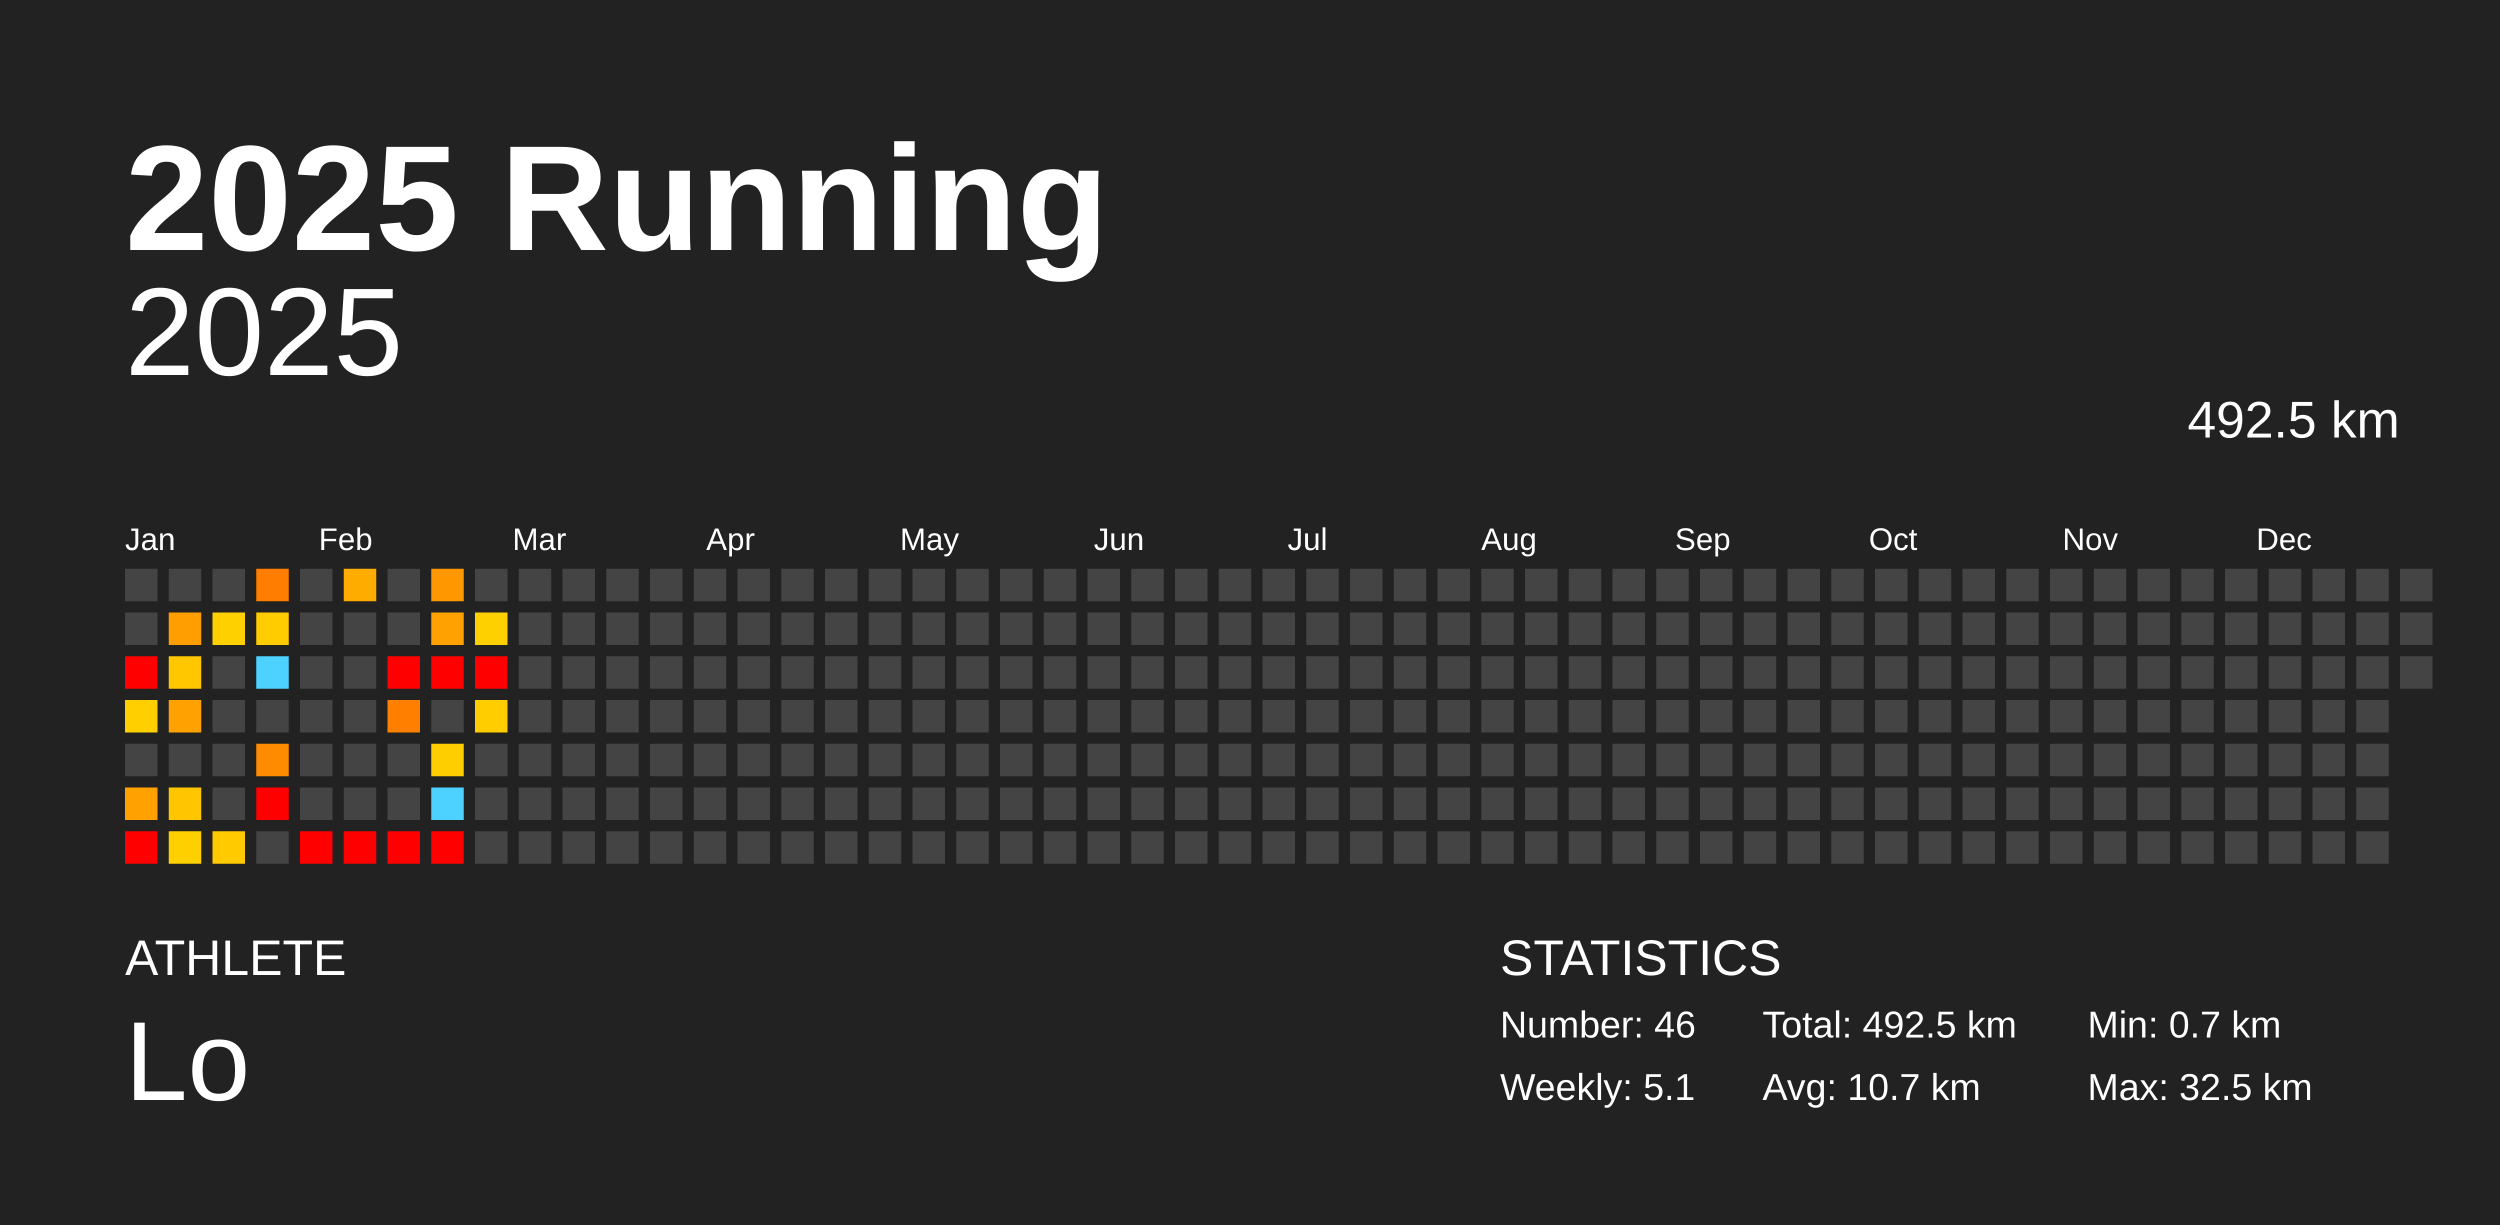
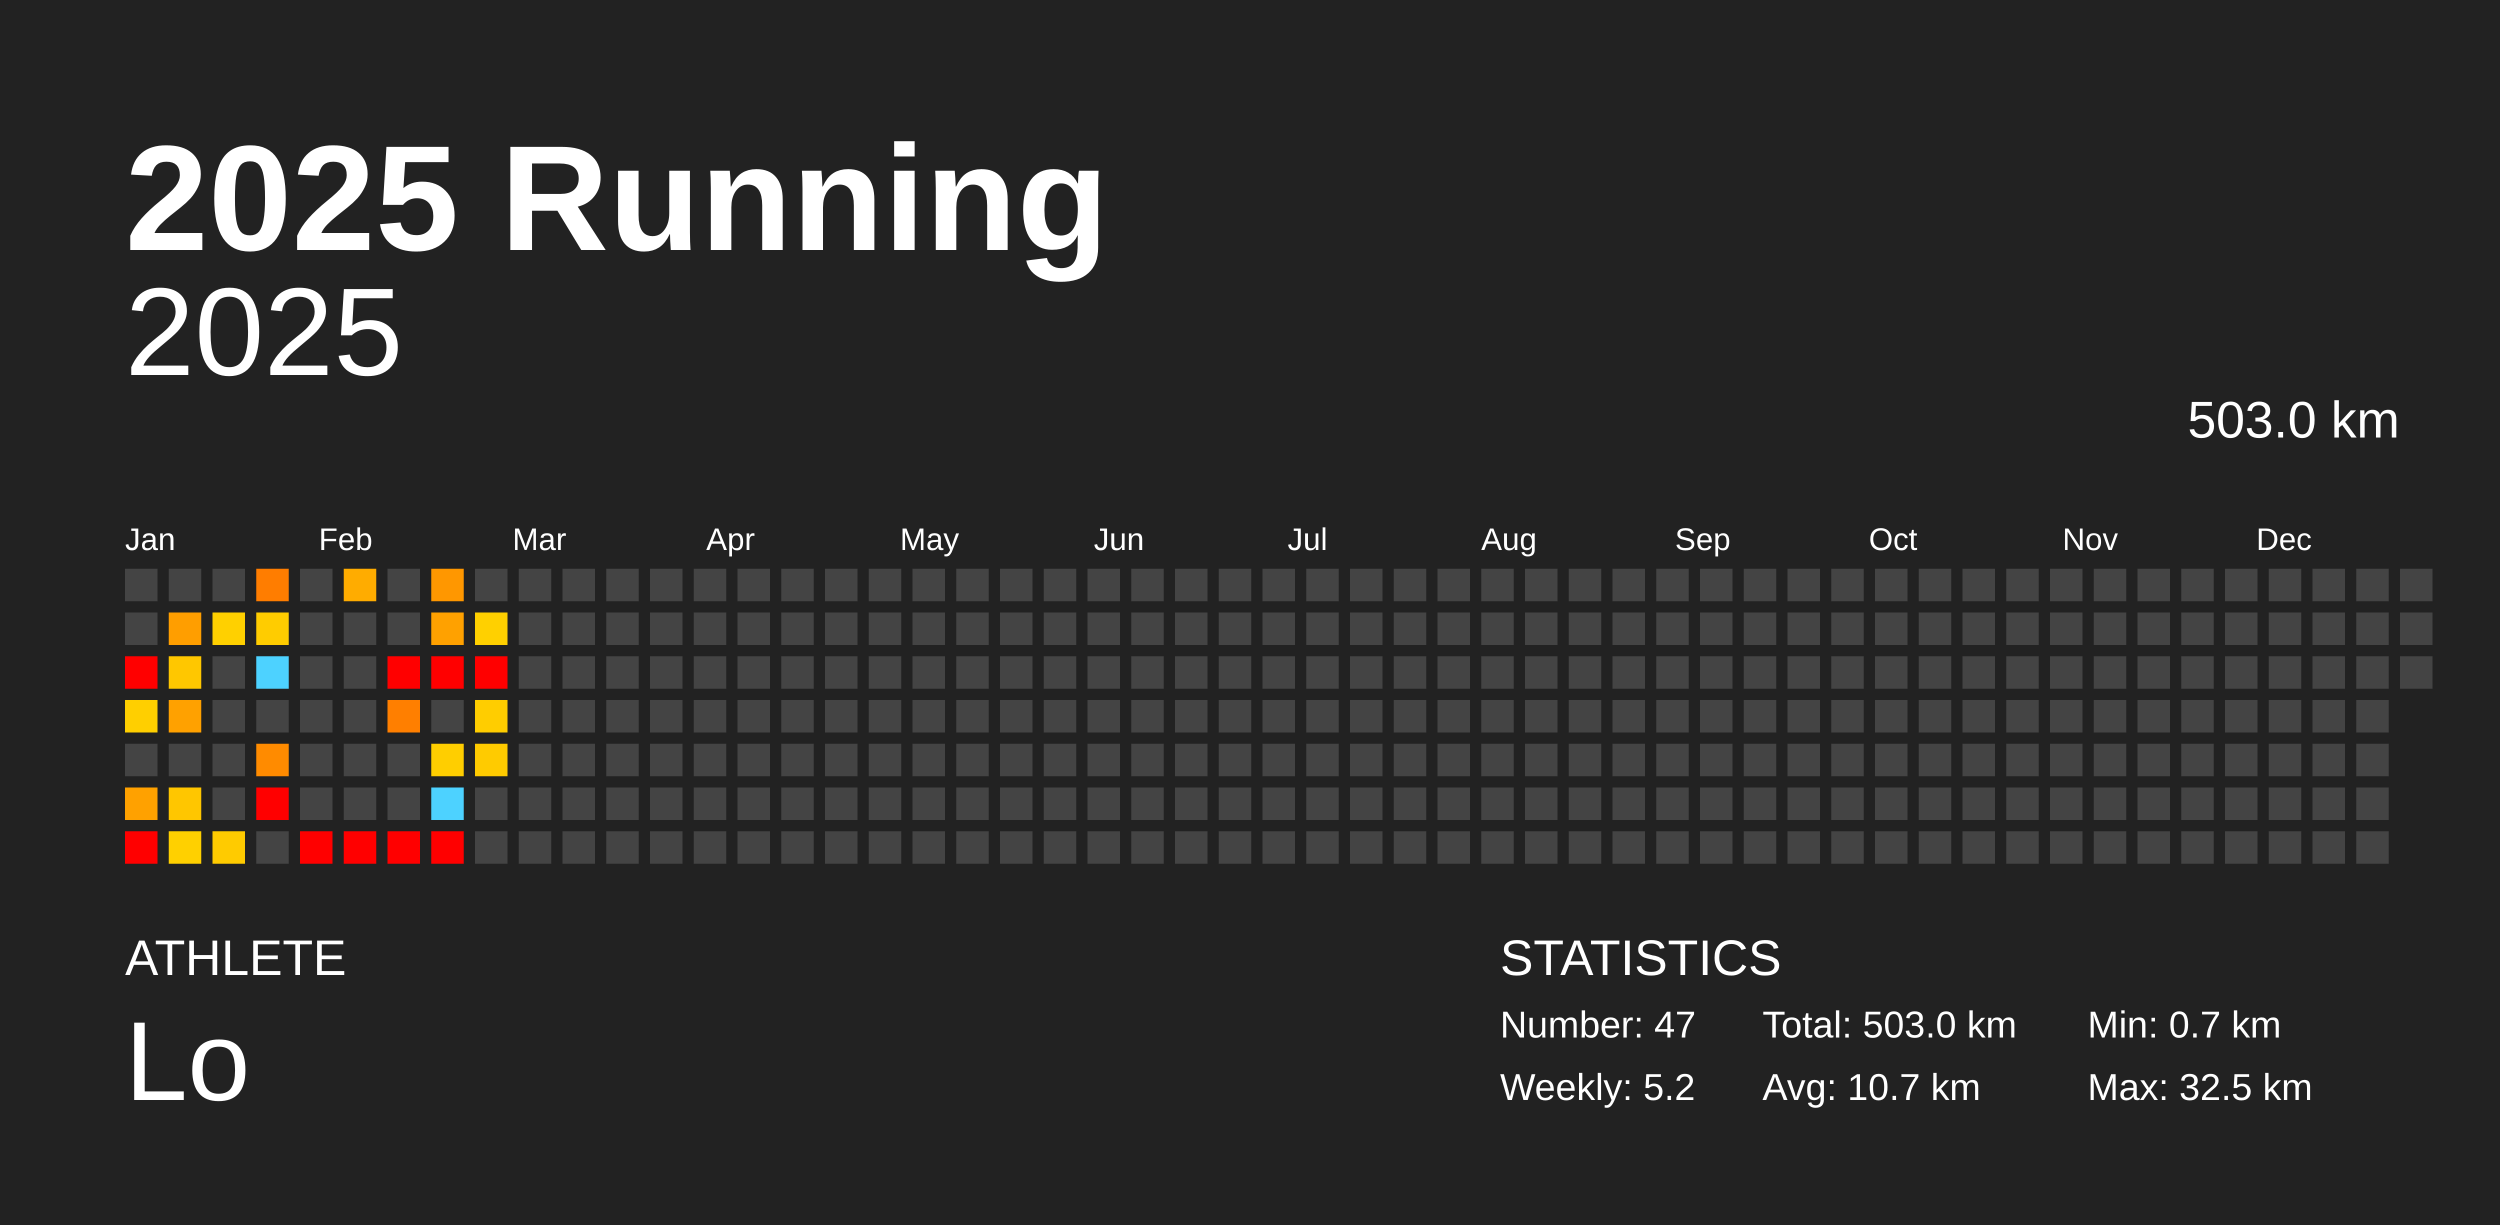
<svg xmlns="http://www.w3.org/2000/svg" baseProfile="full" height="98mm" version="1.1" viewBox="0,0,200,98" width="200mm">
  <defs />
  <rect fill="#222222" height="98" width="200" x="0" y="0" />
  <text fill="#FFFFFF" style="font-size:12px; font-family:Arial; font-weight:bold;" x="10" y="20">2025 Running</text>
  <text fill="#FFFFFF" style="font-size:4px; font-family:Arial" x="10" y="78">ATHLETE</text>
  <text fill="#FFFFFF" style="font-size:9px; font-family:Arial" x="10" y="88">Lo</text>
  <text fill="#FFFFFF" style="font-size:4px; font-family:Arial" x="120" y="78">STATISTICS</text>
-   <text fill="#FFFFFF" style="font-size:3px; font-family:Arial" x="120" y="83">Number: 46</text>
-   <text fill="#FFFFFF" style="font-size:3px; font-family:Arial" x="120" y="88">Weekly: 5.1</text>
-   <text fill="#FFFFFF" style="font-size:3px; font-family:Arial" x="141" y="83">Total: 492.5 km</text>
+   <text fill="#FFFFFF" style="font-size:3px; font-family:Arial" x="120" y="83">Number: 47</text>
+   <text fill="#FFFFFF" style="font-size:3px; font-family:Arial" x="120" y="88">Weekly: 5.2</text>
+   <text fill="#FFFFFF" style="font-size:3px; font-family:Arial" x="141" y="83">Total: 503.0 km</text>
  <text fill="#FFFFFF" style="font-size:3px; font-family:Arial" x="141" y="88">Avg: 10.7 km</text>
  <text fill="#FFFFFF" style="font-size:3px; font-family:Arial" x="167" y="83">Min: 0.7 km</text>
  <text fill="#FFFFFF" style="font-size:3px; font-family:Arial" x="167" y="88">Max: 32.5 km</text>
  <text alignment-baseline="hanging" fill="#FFFFFF" style="font-size:10.0px; font-family:Arial;" x="10" y="30">2025</text>
-   <text alignment-baseline="hanging" fill="#FFFFFF" style="font-size:4.125px; font-family:Arial;" x="175" y="35">492.5 km</text>
+   <text alignment-baseline="hanging" fill="#FFFFFF" style="font-size:4.125px; font-family:Arial;" x="175" y="35">503.0 km</text>
  <text fill="#FFFFFF" style="font-size:2.5px; font-family:Arial" x="10.0" y="44">Jan</text>
  <text fill="#FFFFFF" style="font-size:2.5px; font-family:Arial" x="25.5" y="44">Feb</text>
  <text fill="#FFFFFF" style="font-size:2.5px; font-family:Arial" x="41.0" y="44">Mar</text>
  <text fill="#FFFFFF" style="font-size:2.5px; font-family:Arial" x="56.5" y="44">Apr</text>
  <text fill="#FFFFFF" style="font-size:2.5px; font-family:Arial" x="72.0" y="44">May</text>
  <text fill="#FFFFFF" style="font-size:2.5px; font-family:Arial" x="87.5" y="44">Jun</text>
  <text fill="#FFFFFF" style="font-size:2.5px; font-family:Arial" x="103.0" y="44">Jul</text>
  <text fill="#FFFFFF" style="font-size:2.5px; font-family:Arial" x="118.5" y="44">Aug</text>
  <text fill="#FFFFFF" style="font-size:2.5px; font-family:Arial" x="134.0" y="44">Sep</text>
  <text fill="#FFFFFF" style="font-size:2.5px; font-family:Arial" x="149.5" y="44">Oct</text>
  <text fill="#FFFFFF" style="font-size:2.5px; font-family:Arial" x="165.0" y="44">Nov</text>
  <text fill="#FFFFFF" style="font-size:2.5px; font-family:Arial" x="180.5" y="44">Dec</text>
  <rect fill="#444444" height="2.6" width="2.6" x="10.0" y="45.5" />
  <rect fill="#444444" height="2.6" width="2.6" x="10.0" y="49.0" />
  <rect fill="red" height="2.6" width="2.6" x="10.0" y="52.5" />
  <rect fill="#ffcf00" height="2.6" width="2.6" x="10.0" y="56.0" />
  <rect fill="#444444" height="2.6" width="2.6" x="10.0" y="59.5" />
  <rect fill="#ffa100" height="2.6" width="2.6" x="10.0" y="63.0" />
  <rect fill="red" height="2.6" width="2.6" x="10.0" y="66.5" />
  <rect fill="#444444" height="2.6" width="2.6" x="13.5" y="45.5" />
  <rect fill="#ff9e00" height="2.6" width="2.6" x="13.5" y="49.0" />
  <rect fill="#ffc700" height="2.6" width="2.6" x="13.5" y="52.5" />
  <rect fill="#ffa100" height="2.6" width="2.6" x="13.5" y="56.0" />
  <rect fill="#444444" height="2.6" width="2.6" x="13.5" y="59.5" />
  <rect fill="#ffc600" height="2.6" width="2.6" x="13.5" y="63.0" />
  <rect fill="#ffd000" height="2.6" width="2.6" x="13.5" y="66.5" />
  <rect fill="#444444" height="2.6" width="2.6" x="17.0" y="45.5" />
  <rect fill="#ffd000" height="2.6" width="2.6" x="17.0" y="49.0" />
  <rect fill="#444444" height="2.6" width="2.6" x="17.0" y="52.5" />
  <rect fill="#444444" height="2.6" width="2.6" x="17.0" y="56.0" />
  <rect fill="#444444" height="2.6" width="2.6" x="17.0" y="59.5" />
  <rect fill="#444444" height="2.6" width="2.6" x="17.0" y="63.0" />
  <rect fill="#ffcb00" height="2.6" width="2.6" x="17.0" y="66.5" />
  <rect fill="#ff7d00" height="2.6" width="2.6" x="20.5" y="45.5" />
  <rect fill="#ffcc00" height="2.6" width="2.6" x="20.5" y="49.0" />
  <rect fill="#4dd2ff" height="2.6" width="2.6" x="20.5" y="52.5" />
  <rect fill="#444444" height="2.6" width="2.6" x="20.5" y="56.0" />
  <rect fill="#ff8b00" height="2.6" width="2.6" x="20.5" y="59.5" />
  <rect fill="red" height="2.6" width="2.6" x="20.5" y="63.0" />
  <rect fill="#444444" height="2.6" width="2.6" x="20.5" y="66.5" />
  <rect fill="#444444" height="2.6" width="2.6" x="24.0" y="45.5" />
  <rect fill="#444444" height="2.6" width="2.6" x="24.0" y="49.0" />
  <rect fill="#444444" height="2.6" width="2.6" x="24.0" y="52.5" />
  <rect fill="#444444" height="2.6" width="2.6" x="24.0" y="56.0" />
  <rect fill="#444444" height="2.6" width="2.6" x="24.0" y="59.5" />
  <rect fill="#444444" height="2.6" width="2.6" x="24.0" y="63.0" />
  <rect fill="red" height="2.6" width="2.6" x="24.0" y="66.5" />
  <rect fill="#ffac00" height="2.6" width="2.6" x="27.5" y="45.5" />
  <rect fill="#444444" height="2.6" width="2.6" x="27.5" y="49.0" />
  <rect fill="#444444" height="2.6" width="2.6" x="27.5" y="52.5" />
  <rect fill="#444444" height="2.6" width="2.6" x="27.5" y="56.0" />
  <rect fill="#444444" height="2.6" width="2.6" x="27.5" y="59.5" />
  <rect fill="#444444" height="2.6" width="2.6" x="27.5" y="63.0" />
  <rect fill="red" height="2.6" width="2.6" x="27.5" y="66.5" />
  <rect fill="#444444" height="2.6" width="2.6" x="31.0" y="45.5" />
  <rect fill="#444444" height="2.6" width="2.6" x="31.0" y="49.0" />
  <rect fill="red" height="2.6" width="2.6" x="31.0" y="52.5" />
  <rect fill="#ff7f00" height="2.6" width="2.6" x="31.0" y="56.0" />
  <rect fill="#444444" height="2.6" width="2.6" x="31.0" y="59.5" />
  <rect fill="#444444" height="2.6" width="2.6" x="31.0" y="63.0" />
  <rect fill="red" height="2.6" width="2.6" x="31.0" y="66.5" />
  <rect fill="#ff9700" height="2.6" width="2.6" x="34.5" y="45.5" />
  <rect fill="#ffa100" height="2.6" width="2.6" x="34.5" y="49.0" />
  <rect fill="red" height="2.6" width="2.6" x="34.5" y="52.5" />
  <rect fill="#444444" height="2.6" width="2.6" x="34.5" y="56.0" />
  <rect fill="#ffce00" height="2.6" width="2.6" x="34.5" y="59.5" />
  <rect fill="#4dd2ff" height="2.6" width="2.6" x="34.5" y="63.0" />
  <rect fill="red" height="2.6" width="2.6" x="34.5" y="66.5" />
  <rect fill="#444444" height="2.6" width="2.6" x="38.0" y="45.5" />
  <rect fill="#ffd000" height="2.6" width="2.6" x="38.0" y="49.0" />
  <rect fill="red" height="2.6" width="2.6" x="38.0" y="52.5" />
  <rect fill="#ffcd00" height="2.6" width="2.6" x="38.0" y="56.0" />
-   <rect fill="#444444" height="2.6" width="2.6" x="38.0" y="59.5" />
+   <rect fill="#ffcb00" height="2.6" width="2.6" x="38.0" y="59.5" />
  <rect fill="#444444" height="2.6" width="2.6" x="38.0" y="63.0" />
  <rect fill="#444444" height="2.6" width="2.6" x="38.0" y="66.5" />
  <rect fill="#444444" height="2.6" width="2.6" x="41.5" y="45.5" />
  <rect fill="#444444" height="2.6" width="2.6" x="41.5" y="49.0" />
  <rect fill="#444444" height="2.6" width="2.6" x="41.5" y="52.5" />
  <rect fill="#444444" height="2.6" width="2.6" x="41.5" y="56.0" />
  <rect fill="#444444" height="2.6" width="2.6" x="41.5" y="59.5" />
  <rect fill="#444444" height="2.6" width="2.6" x="41.5" y="63.0" />
  <rect fill="#444444" height="2.6" width="2.6" x="41.5" y="66.5" />
  <rect fill="#444444" height="2.6" width="2.6" x="45.0" y="45.5" />
  <rect fill="#444444" height="2.6" width="2.6" x="45.0" y="49.0" />
  <rect fill="#444444" height="2.6" width="2.6" x="45.0" y="52.5" />
  <rect fill="#444444" height="2.6" width="2.6" x="45.0" y="56.0" />
  <rect fill="#444444" height="2.6" width="2.6" x="45.0" y="59.5" />
  <rect fill="#444444" height="2.6" width="2.6" x="45.0" y="63.0" />
  <rect fill="#444444" height="2.6" width="2.6" x="45.0" y="66.5" />
  <rect fill="#444444" height="2.6" width="2.6" x="48.5" y="45.5" />
  <rect fill="#444444" height="2.6" width="2.6" x="48.5" y="49.0" />
  <rect fill="#444444" height="2.6" width="2.6" x="48.5" y="52.5" />
  <rect fill="#444444" height="2.6" width="2.6" x="48.5" y="56.0" />
  <rect fill="#444444" height="2.6" width="2.6" x="48.5" y="59.5" />
  <rect fill="#444444" height="2.6" width="2.6" x="48.5" y="63.0" />
  <rect fill="#444444" height="2.6" width="2.6" x="48.5" y="66.5" />
  <rect fill="#444444" height="2.6" width="2.6" x="52.0" y="45.5" />
  <rect fill="#444444" height="2.6" width="2.6" x="52.0" y="49.0" />
  <rect fill="#444444" height="2.6" width="2.6" x="52.0" y="52.5" />
  <rect fill="#444444" height="2.6" width="2.6" x="52.0" y="56.0" />
  <rect fill="#444444" height="2.6" width="2.6" x="52.0" y="59.5" />
  <rect fill="#444444" height="2.6" width="2.6" x="52.0" y="63.0" />
  <rect fill="#444444" height="2.6" width="2.6" x="52.0" y="66.5" />
  <rect fill="#444444" height="2.6" width="2.6" x="55.5" y="45.5" />
  <rect fill="#444444" height="2.6" width="2.6" x="55.5" y="49.0" />
  <rect fill="#444444" height="2.6" width="2.6" x="55.5" y="52.5" />
  <rect fill="#444444" height="2.6" width="2.6" x="55.5" y="56.0" />
  <rect fill="#444444" height="2.6" width="2.6" x="55.5" y="59.5" />
  <rect fill="#444444" height="2.6" width="2.6" x="55.5" y="63.0" />
  <rect fill="#444444" height="2.6" width="2.6" x="55.5" y="66.5" />
  <rect fill="#444444" height="2.6" width="2.6" x="59.0" y="45.5" />
  <rect fill="#444444" height="2.6" width="2.6" x="59.0" y="49.0" />
  <rect fill="#444444" height="2.6" width="2.6" x="59.0" y="52.5" />
  <rect fill="#444444" height="2.6" width="2.6" x="59.0" y="56.0" />
  <rect fill="#444444" height="2.6" width="2.6" x="59.0" y="59.5" />
  <rect fill="#444444" height="2.6" width="2.6" x="59.0" y="63.0" />
  <rect fill="#444444" height="2.6" width="2.6" x="59.0" y="66.5" />
  <rect fill="#444444" height="2.6" width="2.6" x="62.5" y="45.5" />
  <rect fill="#444444" height="2.6" width="2.6" x="62.5" y="49.0" />
  <rect fill="#444444" height="2.6" width="2.6" x="62.5" y="52.5" />
  <rect fill="#444444" height="2.6" width="2.6" x="62.5" y="56.0" />
  <rect fill="#444444" height="2.6" width="2.6" x="62.5" y="59.5" />
  <rect fill="#444444" height="2.6" width="2.6" x="62.5" y="63.0" />
  <rect fill="#444444" height="2.6" width="2.6" x="62.5" y="66.5" />
  <rect fill="#444444" height="2.6" width="2.6" x="66.0" y="45.5" />
  <rect fill="#444444" height="2.6" width="2.6" x="66.0" y="49.0" />
  <rect fill="#444444" height="2.6" width="2.6" x="66.0" y="52.5" />
  <rect fill="#444444" height="2.6" width="2.6" x="66.0" y="56.0" />
  <rect fill="#444444" height="2.6" width="2.6" x="66.0" y="59.5" />
  <rect fill="#444444" height="2.6" width="2.6" x="66.0" y="63.0" />
  <rect fill="#444444" height="2.6" width="2.6" x="66.0" y="66.5" />
  <rect fill="#444444" height="2.6" width="2.6" x="69.5" y="45.5" />
  <rect fill="#444444" height="2.6" width="2.6" x="69.5" y="49.0" />
  <rect fill="#444444" height="2.6" width="2.6" x="69.5" y="52.5" />
  <rect fill="#444444" height="2.6" width="2.6" x="69.5" y="56.0" />
  <rect fill="#444444" height="2.6" width="2.6" x="69.5" y="59.5" />
  <rect fill="#444444" height="2.6" width="2.6" x="69.5" y="63.0" />
  <rect fill="#444444" height="2.6" width="2.6" x="69.5" y="66.5" />
  <rect fill="#444444" height="2.6" width="2.6" x="73.0" y="45.5" />
  <rect fill="#444444" height="2.6" width="2.6" x="73.0" y="49.0" />
  <rect fill="#444444" height="2.6" width="2.6" x="73.0" y="52.5" />
  <rect fill="#444444" height="2.6" width="2.6" x="73.0" y="56.0" />
  <rect fill="#444444" height="2.6" width="2.6" x="73.0" y="59.5" />
  <rect fill="#444444" height="2.6" width="2.6" x="73.0" y="63.0" />
  <rect fill="#444444" height="2.6" width="2.6" x="73.0" y="66.5" />
  <rect fill="#444444" height="2.6" width="2.6" x="76.5" y="45.5" />
  <rect fill="#444444" height="2.6" width="2.6" x="76.5" y="49.0" />
  <rect fill="#444444" height="2.6" width="2.6" x="76.5" y="52.5" />
  <rect fill="#444444" height="2.6" width="2.6" x="76.5" y="56.0" />
  <rect fill="#444444" height="2.6" width="2.6" x="76.5" y="59.5" />
  <rect fill="#444444" height="2.6" width="2.6" x="76.5" y="63.0" />
  <rect fill="#444444" height="2.6" width="2.6" x="76.5" y="66.5" />
  <rect fill="#444444" height="2.6" width="2.6" x="80.0" y="45.5" />
  <rect fill="#444444" height="2.6" width="2.6" x="80.0" y="49.0" />
  <rect fill="#444444" height="2.6" width="2.6" x="80.0" y="52.5" />
  <rect fill="#444444" height="2.6" width="2.6" x="80.0" y="56.0" />
  <rect fill="#444444" height="2.6" width="2.6" x="80.0" y="59.5" />
  <rect fill="#444444" height="2.6" width="2.6" x="80.0" y="63.0" />
  <rect fill="#444444" height="2.6" width="2.6" x="80.0" y="66.5" />
  <rect fill="#444444" height="2.6" width="2.6" x="83.5" y="45.5" />
  <rect fill="#444444" height="2.6" width="2.6" x="83.5" y="49.0" />
  <rect fill="#444444" height="2.6" width="2.6" x="83.5" y="52.5" />
  <rect fill="#444444" height="2.6" width="2.6" x="83.5" y="56.0" />
  <rect fill="#444444" height="2.6" width="2.6" x="83.5" y="59.5" />
  <rect fill="#444444" height="2.6" width="2.6" x="83.5" y="63.0" />
  <rect fill="#444444" height="2.6" width="2.6" x="83.5" y="66.5" />
  <rect fill="#444444" height="2.6" width="2.6" x="87.0" y="45.5" />
  <rect fill="#444444" height="2.6" width="2.6" x="87.0" y="49.0" />
  <rect fill="#444444" height="2.6" width="2.6" x="87.0" y="52.5" />
  <rect fill="#444444" height="2.6" width="2.6" x="87.0" y="56.0" />
  <rect fill="#444444" height="2.6" width="2.6" x="87.0" y="59.5" />
  <rect fill="#444444" height="2.6" width="2.6" x="87.0" y="63.0" />
  <rect fill="#444444" height="2.6" width="2.6" x="87.0" y="66.5" />
  <rect fill="#444444" height="2.6" width="2.6" x="90.5" y="45.5" />
  <rect fill="#444444" height="2.6" width="2.6" x="90.5" y="49.0" />
  <rect fill="#444444" height="2.6" width="2.6" x="90.5" y="52.5" />
  <rect fill="#444444" height="2.6" width="2.6" x="90.5" y="56.0" />
  <rect fill="#444444" height="2.6" width="2.6" x="90.5" y="59.5" />
  <rect fill="#444444" height="2.6" width="2.6" x="90.5" y="63.0" />
  <rect fill="#444444" height="2.6" width="2.6" x="90.5" y="66.5" />
  <rect fill="#444444" height="2.6" width="2.6" x="94.0" y="45.5" />
  <rect fill="#444444" height="2.6" width="2.6" x="94.0" y="49.0" />
  <rect fill="#444444" height="2.6" width="2.6" x="94.0" y="52.5" />
  <rect fill="#444444" height="2.6" width="2.6" x="94.0" y="56.0" />
  <rect fill="#444444" height="2.6" width="2.6" x="94.0" y="59.5" />
  <rect fill="#444444" height="2.6" width="2.6" x="94.0" y="63.0" />
  <rect fill="#444444" height="2.6" width="2.6" x="94.0" y="66.5" />
  <rect fill="#444444" height="2.6" width="2.6" x="97.5" y="45.5" />
  <rect fill="#444444" height="2.6" width="2.6" x="97.5" y="49.0" />
  <rect fill="#444444" height="2.6" width="2.6" x="97.5" y="52.5" />
  <rect fill="#444444" height="2.6" width="2.6" x="97.5" y="56.0" />
  <rect fill="#444444" height="2.6" width="2.6" x="97.5" y="59.5" />
  <rect fill="#444444" height="2.6" width="2.6" x="97.5" y="63.0" />
  <rect fill="#444444" height="2.6" width="2.6" x="97.5" y="66.5" />
  <rect fill="#444444" height="2.6" width="2.6" x="101.0" y="45.5" />
  <rect fill="#444444" height="2.6" width="2.6" x="101.0" y="49.0" />
  <rect fill="#444444" height="2.6" width="2.6" x="101.0" y="52.5" />
  <rect fill="#444444" height="2.6" width="2.6" x="101.0" y="56.0" />
  <rect fill="#444444" height="2.6" width="2.6" x="101.0" y="59.5" />
  <rect fill="#444444" height="2.6" width="2.6" x="101.0" y="63.0" />
  <rect fill="#444444" height="2.6" width="2.6" x="101.0" y="66.5" />
  <rect fill="#444444" height="2.6" width="2.6" x="104.5" y="45.5" />
  <rect fill="#444444" height="2.6" width="2.6" x="104.5" y="49.0" />
  <rect fill="#444444" height="2.6" width="2.6" x="104.5" y="52.5" />
  <rect fill="#444444" height="2.6" width="2.6" x="104.5" y="56.0" />
  <rect fill="#444444" height="2.6" width="2.6" x="104.5" y="59.5" />
  <rect fill="#444444" height="2.6" width="2.6" x="104.5" y="63.0" />
  <rect fill="#444444" height="2.6" width="2.6" x="104.5" y="66.5" />
  <rect fill="#444444" height="2.6" width="2.6" x="108.0" y="45.5" />
  <rect fill="#444444" height="2.6" width="2.6" x="108.0" y="49.0" />
  <rect fill="#444444" height="2.6" width="2.6" x="108.0" y="52.5" />
  <rect fill="#444444" height="2.6" width="2.6" x="108.0" y="56.0" />
  <rect fill="#444444" height="2.6" width="2.6" x="108.0" y="59.5" />
  <rect fill="#444444" height="2.6" width="2.6" x="108.0" y="63.0" />
  <rect fill="#444444" height="2.6" width="2.6" x="108.0" y="66.5" />
  <rect fill="#444444" height="2.6" width="2.6" x="111.5" y="45.5" />
  <rect fill="#444444" height="2.6" width="2.6" x="111.5" y="49.0" />
  <rect fill="#444444" height="2.6" width="2.6" x="111.5" y="52.5" />
  <rect fill="#444444" height="2.6" width="2.6" x="111.5" y="56.0" />
  <rect fill="#444444" height="2.6" width="2.6" x="111.5" y="59.5" />
  <rect fill="#444444" height="2.6" width="2.6" x="111.5" y="63.0" />
  <rect fill="#444444" height="2.6" width="2.6" x="111.5" y="66.5" />
  <rect fill="#444444" height="2.6" width="2.6" x="115.0" y="45.5" />
  <rect fill="#444444" height="2.6" width="2.6" x="115.0" y="49.0" />
  <rect fill="#444444" height="2.6" width="2.6" x="115.0" y="52.5" />
  <rect fill="#444444" height="2.6" width="2.6" x="115.0" y="56.0" />
  <rect fill="#444444" height="2.6" width="2.6" x="115.0" y="59.5" />
  <rect fill="#444444" height="2.6" width="2.6" x="115.0" y="63.0" />
  <rect fill="#444444" height="2.6" width="2.6" x="115.0" y="66.5" />
  <rect fill="#444444" height="2.6" width="2.6" x="118.5" y="45.5" />
  <rect fill="#444444" height="2.6" width="2.6" x="118.5" y="49.0" />
  <rect fill="#444444" height="2.6" width="2.6" x="118.5" y="52.5" />
  <rect fill="#444444" height="2.6" width="2.6" x="118.5" y="56.0" />
  <rect fill="#444444" height="2.6" width="2.6" x="118.5" y="59.5" />
  <rect fill="#444444" height="2.6" width="2.6" x="118.5" y="63.0" />
  <rect fill="#444444" height="2.6" width="2.6" x="118.5" y="66.5" />
  <rect fill="#444444" height="2.6" width="2.6" x="122.0" y="45.5" />
  <rect fill="#444444" height="2.6" width="2.6" x="122.0" y="49.0" />
  <rect fill="#444444" height="2.6" width="2.6" x="122.0" y="52.5" />
  <rect fill="#444444" height="2.6" width="2.6" x="122.0" y="56.0" />
  <rect fill="#444444" height="2.6" width="2.6" x="122.0" y="59.5" />
  <rect fill="#444444" height="2.6" width="2.6" x="122.0" y="63.0" />
  <rect fill="#444444" height="2.6" width="2.6" x="122.0" y="66.5" />
  <rect fill="#444444" height="2.6" width="2.6" x="125.5" y="45.5" />
  <rect fill="#444444" height="2.6" width="2.6" x="125.5" y="49.0" />
  <rect fill="#444444" height="2.6" width="2.6" x="125.5" y="52.5" />
  <rect fill="#444444" height="2.6" width="2.6" x="125.5" y="56.0" />
  <rect fill="#444444" height="2.6" width="2.6" x="125.5" y="59.5" />
  <rect fill="#444444" height="2.6" width="2.6" x="125.5" y="63.0" />
  <rect fill="#444444" height="2.6" width="2.6" x="125.5" y="66.5" />
  <rect fill="#444444" height="2.6" width="2.6" x="129.0" y="45.5" />
  <rect fill="#444444" height="2.6" width="2.6" x="129.0" y="49.0" />
  <rect fill="#444444" height="2.6" width="2.6" x="129.0" y="52.5" />
  <rect fill="#444444" height="2.6" width="2.6" x="129.0" y="56.0" />
  <rect fill="#444444" height="2.6" width="2.6" x="129.0" y="59.5" />
  <rect fill="#444444" height="2.6" width="2.6" x="129.0" y="63.0" />
  <rect fill="#444444" height="2.6" width="2.6" x="129.0" y="66.5" />
  <rect fill="#444444" height="2.6" width="2.6" x="132.5" y="45.5" />
  <rect fill="#444444" height="2.6" width="2.6" x="132.5" y="49.0" />
  <rect fill="#444444" height="2.6" width="2.6" x="132.5" y="52.5" />
  <rect fill="#444444" height="2.6" width="2.6" x="132.5" y="56.0" />
  <rect fill="#444444" height="2.6" width="2.6" x="132.5" y="59.5" />
  <rect fill="#444444" height="2.6" width="2.6" x="132.5" y="63.0" />
  <rect fill="#444444" height="2.6" width="2.6" x="132.5" y="66.5" />
  <rect fill="#444444" height="2.6" width="2.6" x="136.0" y="45.5" />
  <rect fill="#444444" height="2.6" width="2.6" x="136.0" y="49.0" />
  <rect fill="#444444" height="2.6" width="2.6" x="136.0" y="52.5" />
  <rect fill="#444444" height="2.6" width="2.6" x="136.0" y="56.0" />
  <rect fill="#444444" height="2.6" width="2.6" x="136.0" y="59.5" />
  <rect fill="#444444" height="2.6" width="2.6" x="136.0" y="63.0" />
  <rect fill="#444444" height="2.6" width="2.6" x="136.0" y="66.5" />
  <rect fill="#444444" height="2.6" width="2.6" x="139.5" y="45.5" />
  <rect fill="#444444" height="2.6" width="2.6" x="139.5" y="49.0" />
  <rect fill="#444444" height="2.6" width="2.6" x="139.5" y="52.5" />
  <rect fill="#444444" height="2.6" width="2.6" x="139.5" y="56.0" />
  <rect fill="#444444" height="2.6" width="2.6" x="139.5" y="59.5" />
  <rect fill="#444444" height="2.6" width="2.6" x="139.5" y="63.0" />
  <rect fill="#444444" height="2.6" width="2.6" x="139.5" y="66.5" />
  <rect fill="#444444" height="2.6" width="2.6" x="143.0" y="45.5" />
  <rect fill="#444444" height="2.6" width="2.6" x="143.0" y="49.0" />
  <rect fill="#444444" height="2.6" width="2.6" x="143.0" y="52.5" />
  <rect fill="#444444" height="2.6" width="2.6" x="143.0" y="56.0" />
  <rect fill="#444444" height="2.6" width="2.6" x="143.0" y="59.5" />
  <rect fill="#444444" height="2.6" width="2.6" x="143.0" y="63.0" />
  <rect fill="#444444" height="2.6" width="2.6" x="143.0" y="66.5" />
  <rect fill="#444444" height="2.6" width="2.6" x="146.5" y="45.5" />
  <rect fill="#444444" height="2.6" width="2.6" x="146.5" y="49.0" />
  <rect fill="#444444" height="2.6" width="2.6" x="146.5" y="52.5" />
  <rect fill="#444444" height="2.6" width="2.6" x="146.5" y="56.0" />
  <rect fill="#444444" height="2.6" width="2.6" x="146.5" y="59.5" />
  <rect fill="#444444" height="2.6" width="2.6" x="146.5" y="63.0" />
  <rect fill="#444444" height="2.6" width="2.6" x="146.5" y="66.5" />
  <rect fill="#444444" height="2.6" width="2.6" x="150.0" y="45.5" />
  <rect fill="#444444" height="2.6" width="2.6" x="150.0" y="49.0" />
  <rect fill="#444444" height="2.6" width="2.6" x="150.0" y="52.5" />
  <rect fill="#444444" height="2.6" width="2.6" x="150.0" y="56.0" />
  <rect fill="#444444" height="2.6" width="2.6" x="150.0" y="59.5" />
  <rect fill="#444444" height="2.6" width="2.6" x="150.0" y="63.0" />
  <rect fill="#444444" height="2.6" width="2.6" x="150.0" y="66.5" />
  <rect fill="#444444" height="2.6" width="2.6" x="153.5" y="45.5" />
  <rect fill="#444444" height="2.6" width="2.6" x="153.5" y="49.0" />
  <rect fill="#444444" height="2.6" width="2.6" x="153.5" y="52.5" />
  <rect fill="#444444" height="2.6" width="2.6" x="153.5" y="56.0" />
  <rect fill="#444444" height="2.6" width="2.6" x="153.5" y="59.5" />
  <rect fill="#444444" height="2.6" width="2.6" x="153.5" y="63.0" />
  <rect fill="#444444" height="2.6" width="2.6" x="153.5" y="66.5" />
  <rect fill="#444444" height="2.6" width="2.6" x="157.0" y="45.5" />
  <rect fill="#444444" height="2.6" width="2.6" x="157.0" y="49.0" />
  <rect fill="#444444" height="2.6" width="2.6" x="157.0" y="52.5" />
  <rect fill="#444444" height="2.6" width="2.6" x="157.0" y="56.0" />
  <rect fill="#444444" height="2.6" width="2.6" x="157.0" y="59.5" />
  <rect fill="#444444" height="2.6" width="2.6" x="157.0" y="63.0" />
  <rect fill="#444444" height="2.6" width="2.6" x="157.0" y="66.5" />
  <rect fill="#444444" height="2.6" width="2.6" x="160.5" y="45.5" />
  <rect fill="#444444" height="2.6" width="2.6" x="160.5" y="49.0" />
  <rect fill="#444444" height="2.6" width="2.6" x="160.5" y="52.5" />
  <rect fill="#444444" height="2.6" width="2.6" x="160.5" y="56.0" />
  <rect fill="#444444" height="2.6" width="2.6" x="160.5" y="59.5" />
  <rect fill="#444444" height="2.6" width="2.6" x="160.5" y="63.0" />
  <rect fill="#444444" height="2.6" width="2.6" x="160.5" y="66.5" />
  <rect fill="#444444" height="2.6" width="2.6" x="164.0" y="45.5" />
  <rect fill="#444444" height="2.6" width="2.6" x="164.0" y="49.0" />
  <rect fill="#444444" height="2.6" width="2.6" x="164.0" y="52.5" />
  <rect fill="#444444" height="2.6" width="2.6" x="164.0" y="56.0" />
  <rect fill="#444444" height="2.6" width="2.6" x="164.0" y="59.5" />
  <rect fill="#444444" height="2.6" width="2.6" x="164.0" y="63.0" />
  <rect fill="#444444" height="2.6" width="2.6" x="164.0" y="66.5" />
  <rect fill="#444444" height="2.6" width="2.6" x="167.5" y="45.5" />
  <rect fill="#444444" height="2.6" width="2.6" x="167.5" y="49.0" />
  <rect fill="#444444" height="2.6" width="2.6" x="167.5" y="52.5" />
  <rect fill="#444444" height="2.6" width="2.6" x="167.5" y="56.0" />
  <rect fill="#444444" height="2.6" width="2.6" x="167.5" y="59.5" />
  <rect fill="#444444" height="2.6" width="2.6" x="167.5" y="63.0" />
  <rect fill="#444444" height="2.6" width="2.6" x="167.5" y="66.5" />
  <rect fill="#444444" height="2.6" width="2.6" x="171.0" y="45.5" />
  <rect fill="#444444" height="2.6" width="2.6" x="171.0" y="49.0" />
  <rect fill="#444444" height="2.6" width="2.6" x="171.0" y="52.5" />
  <rect fill="#444444" height="2.6" width="2.6" x="171.0" y="56.0" />
  <rect fill="#444444" height="2.6" width="2.6" x="171.0" y="59.5" />
  <rect fill="#444444" height="2.6" width="2.6" x="171.0" y="63.0" />
  <rect fill="#444444" height="2.6" width="2.6" x="171.0" y="66.5" />
  <rect fill="#444444" height="2.6" width="2.6" x="174.5" y="45.5" />
  <rect fill="#444444" height="2.6" width="2.6" x="174.5" y="49.0" />
  <rect fill="#444444" height="2.6" width="2.6" x="174.5" y="52.5" />
  <rect fill="#444444" height="2.6" width="2.6" x="174.5" y="56.0" />
  <rect fill="#444444" height="2.6" width="2.6" x="174.5" y="59.5" />
  <rect fill="#444444" height="2.6" width="2.6" x="174.5" y="63.0" />
  <rect fill="#444444" height="2.6" width="2.6" x="174.5" y="66.5" />
  <rect fill="#444444" height="2.6" width="2.6" x="178.0" y="45.5" />
  <rect fill="#444444" height="2.6" width="2.6" x="178.0" y="49.0" />
  <rect fill="#444444" height="2.6" width="2.6" x="178.0" y="52.5" />
  <rect fill="#444444" height="2.6" width="2.6" x="178.0" y="56.0" />
  <rect fill="#444444" height="2.6" width="2.6" x="178.0" y="59.5" />
  <rect fill="#444444" height="2.6" width="2.6" x="178.0" y="63.0" />
  <rect fill="#444444" height="2.6" width="2.6" x="178.0" y="66.5" />
  <rect fill="#444444" height="2.6" width="2.6" x="181.5" y="45.5" />
  <rect fill="#444444" height="2.6" width="2.6" x="181.5" y="49.0" />
  <rect fill="#444444" height="2.6" width="2.6" x="181.5" y="52.5" />
  <rect fill="#444444" height="2.6" width="2.6" x="181.5" y="56.0" />
  <rect fill="#444444" height="2.6" width="2.6" x="181.5" y="59.5" />
  <rect fill="#444444" height="2.6" width="2.6" x="181.5" y="63.0" />
  <rect fill="#444444" height="2.6" width="2.6" x="181.5" y="66.5" />
  <rect fill="#444444" height="2.6" width="2.6" x="185.0" y="45.5" />
  <rect fill="#444444" height="2.6" width="2.6" x="185.0" y="49.0" />
  <rect fill="#444444" height="2.6" width="2.6" x="185.0" y="52.5" />
  <rect fill="#444444" height="2.6" width="2.6" x="185.0" y="56.0" />
  <rect fill="#444444" height="2.6" width="2.6" x="185.0" y="59.5" />
  <rect fill="#444444" height="2.6" width="2.6" x="185.0" y="63.0" />
  <rect fill="#444444" height="2.6" width="2.6" x="185.0" y="66.5" />
  <rect fill="#444444" height="2.6" width="2.6" x="188.5" y="45.5" />
  <rect fill="#444444" height="2.6" width="2.6" x="188.5" y="49.0" />
  <rect fill="#444444" height="2.6" width="2.6" x="188.5" y="52.5" />
  <rect fill="#444444" height="2.6" width="2.6" x="188.5" y="56.0" />
  <rect fill="#444444" height="2.6" width="2.6" x="188.5" y="59.5" />
  <rect fill="#444444" height="2.6" width="2.6" x="188.5" y="63.0" />
  <rect fill="#444444" height="2.6" width="2.6" x="188.5" y="66.5" />
  <rect fill="#444444" height="2.6" width="2.6" x="192.0" y="45.5" />
  <rect fill="#444444" height="2.6" width="2.6" x="192.0" y="49.0" />
  <rect fill="#444444" height="2.6" width="2.6" x="192.0" y="52.5" />
</svg>
